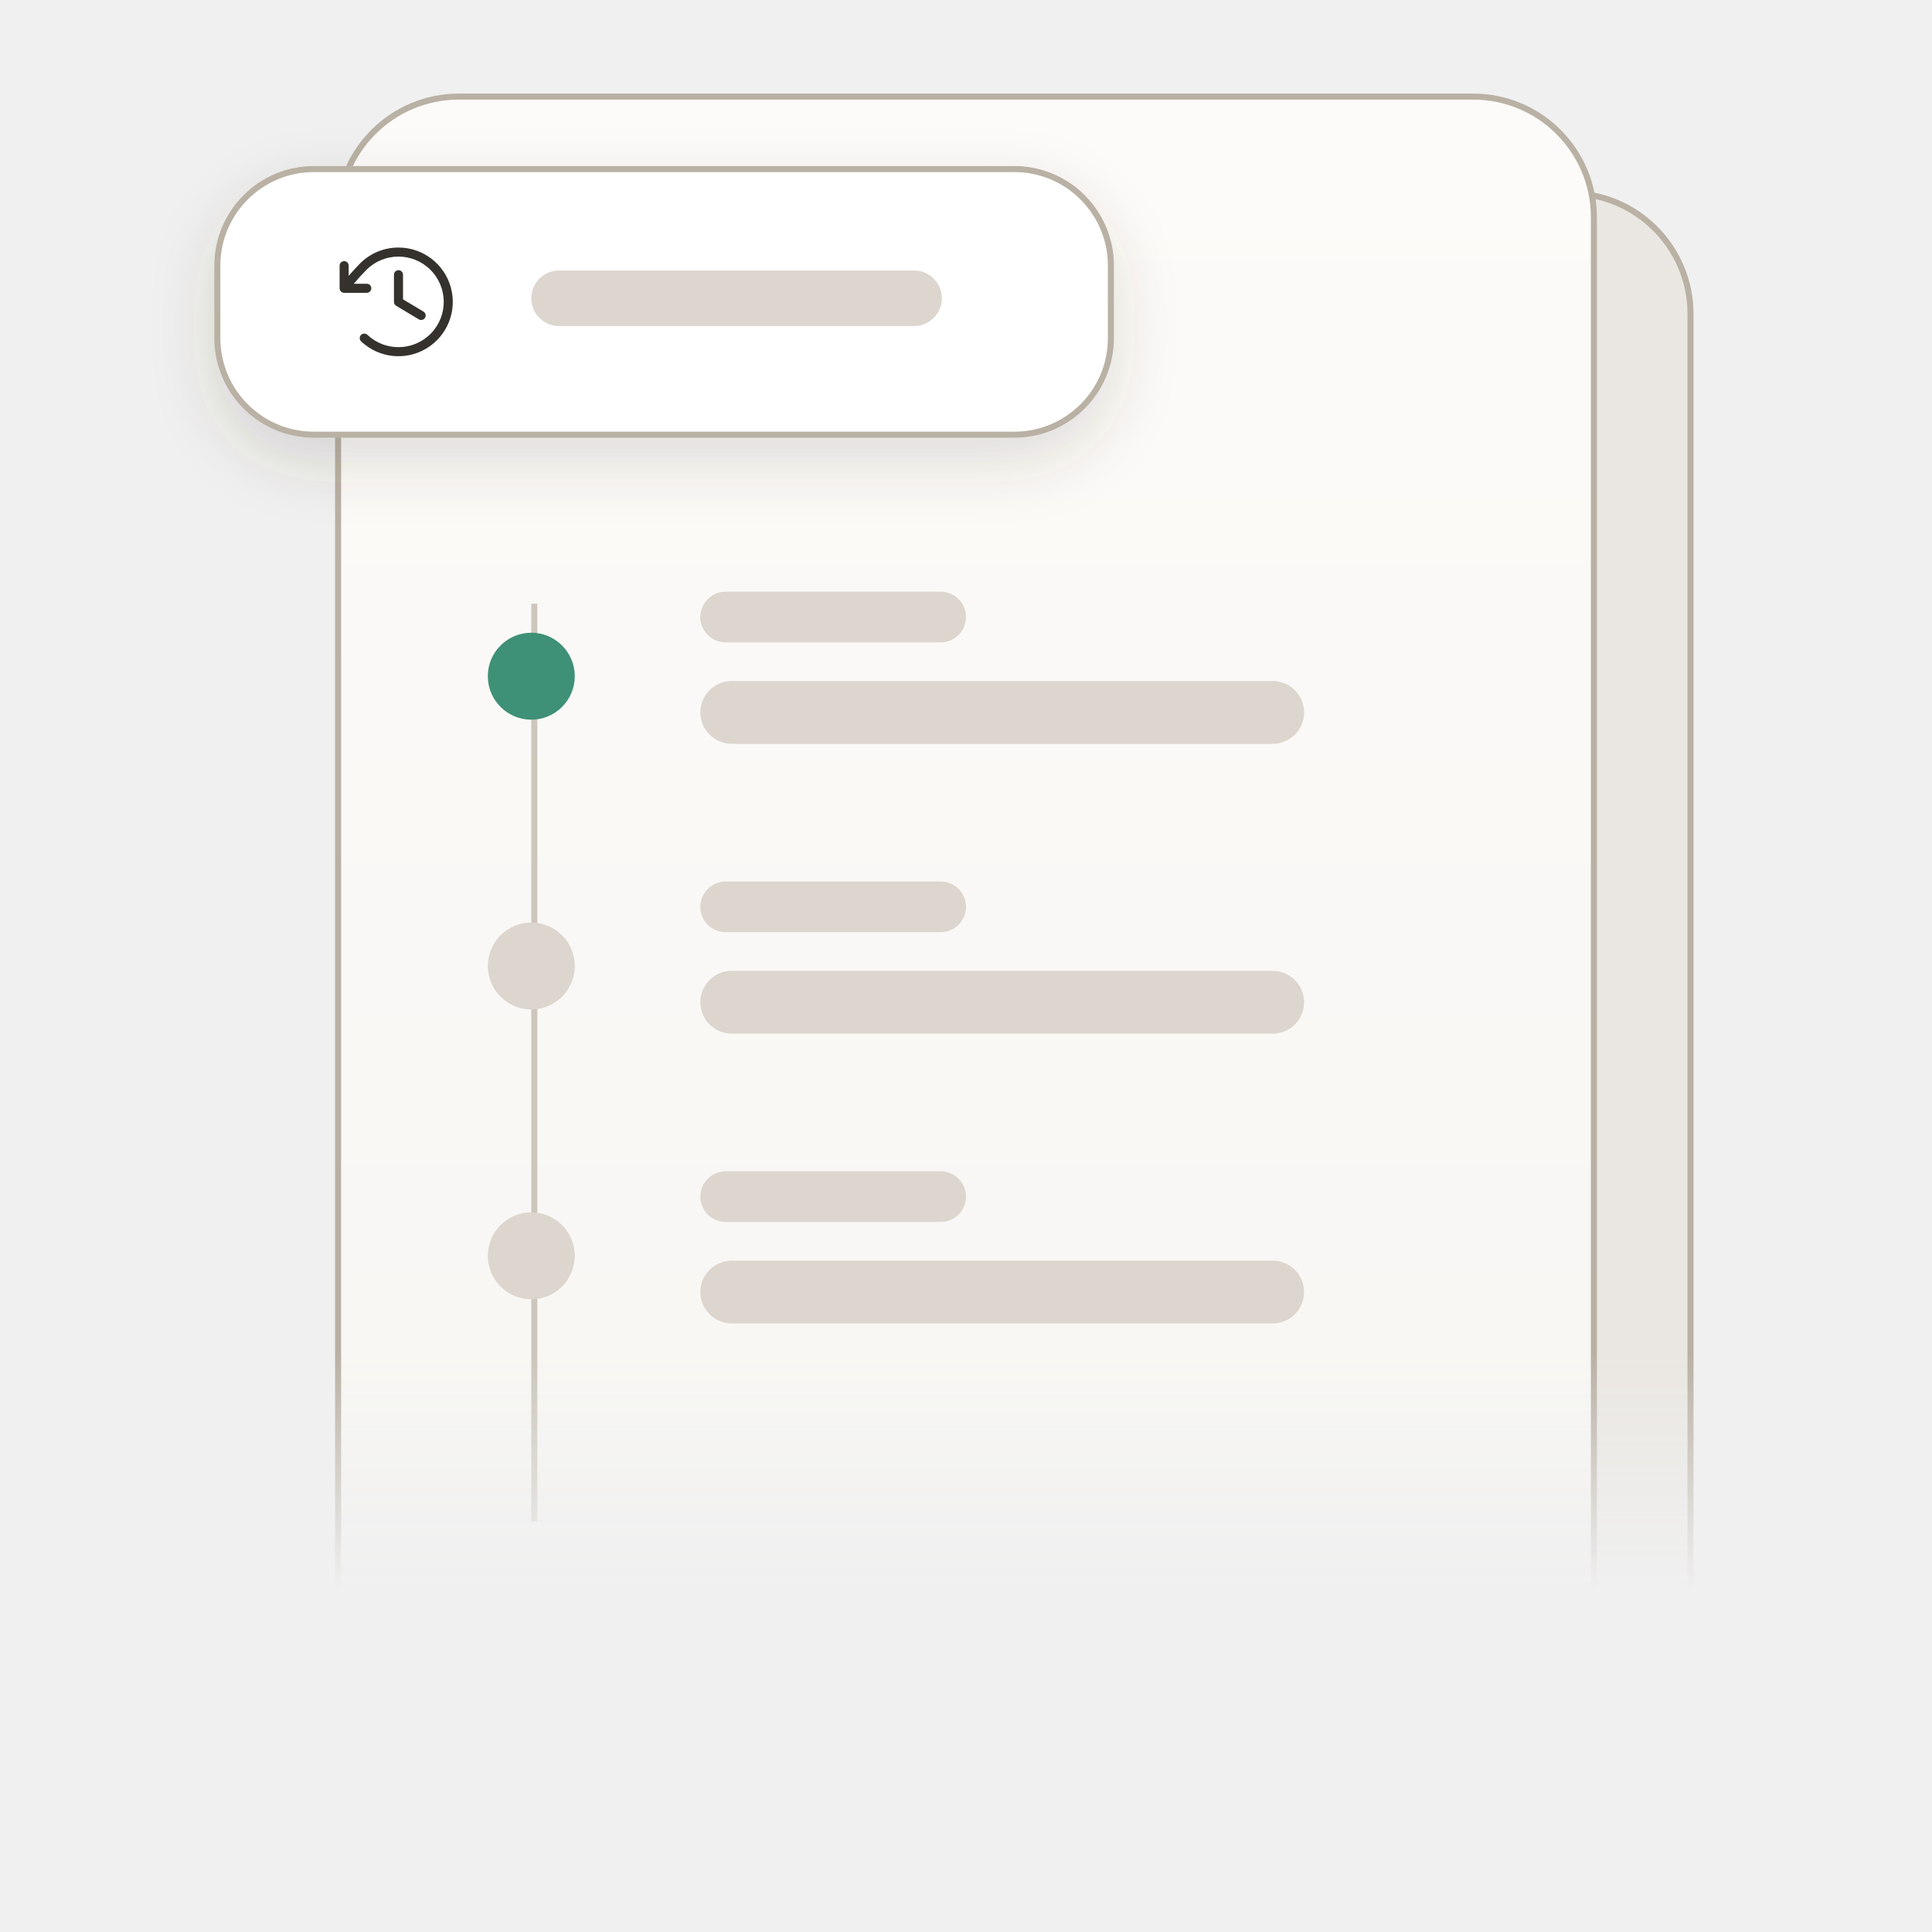
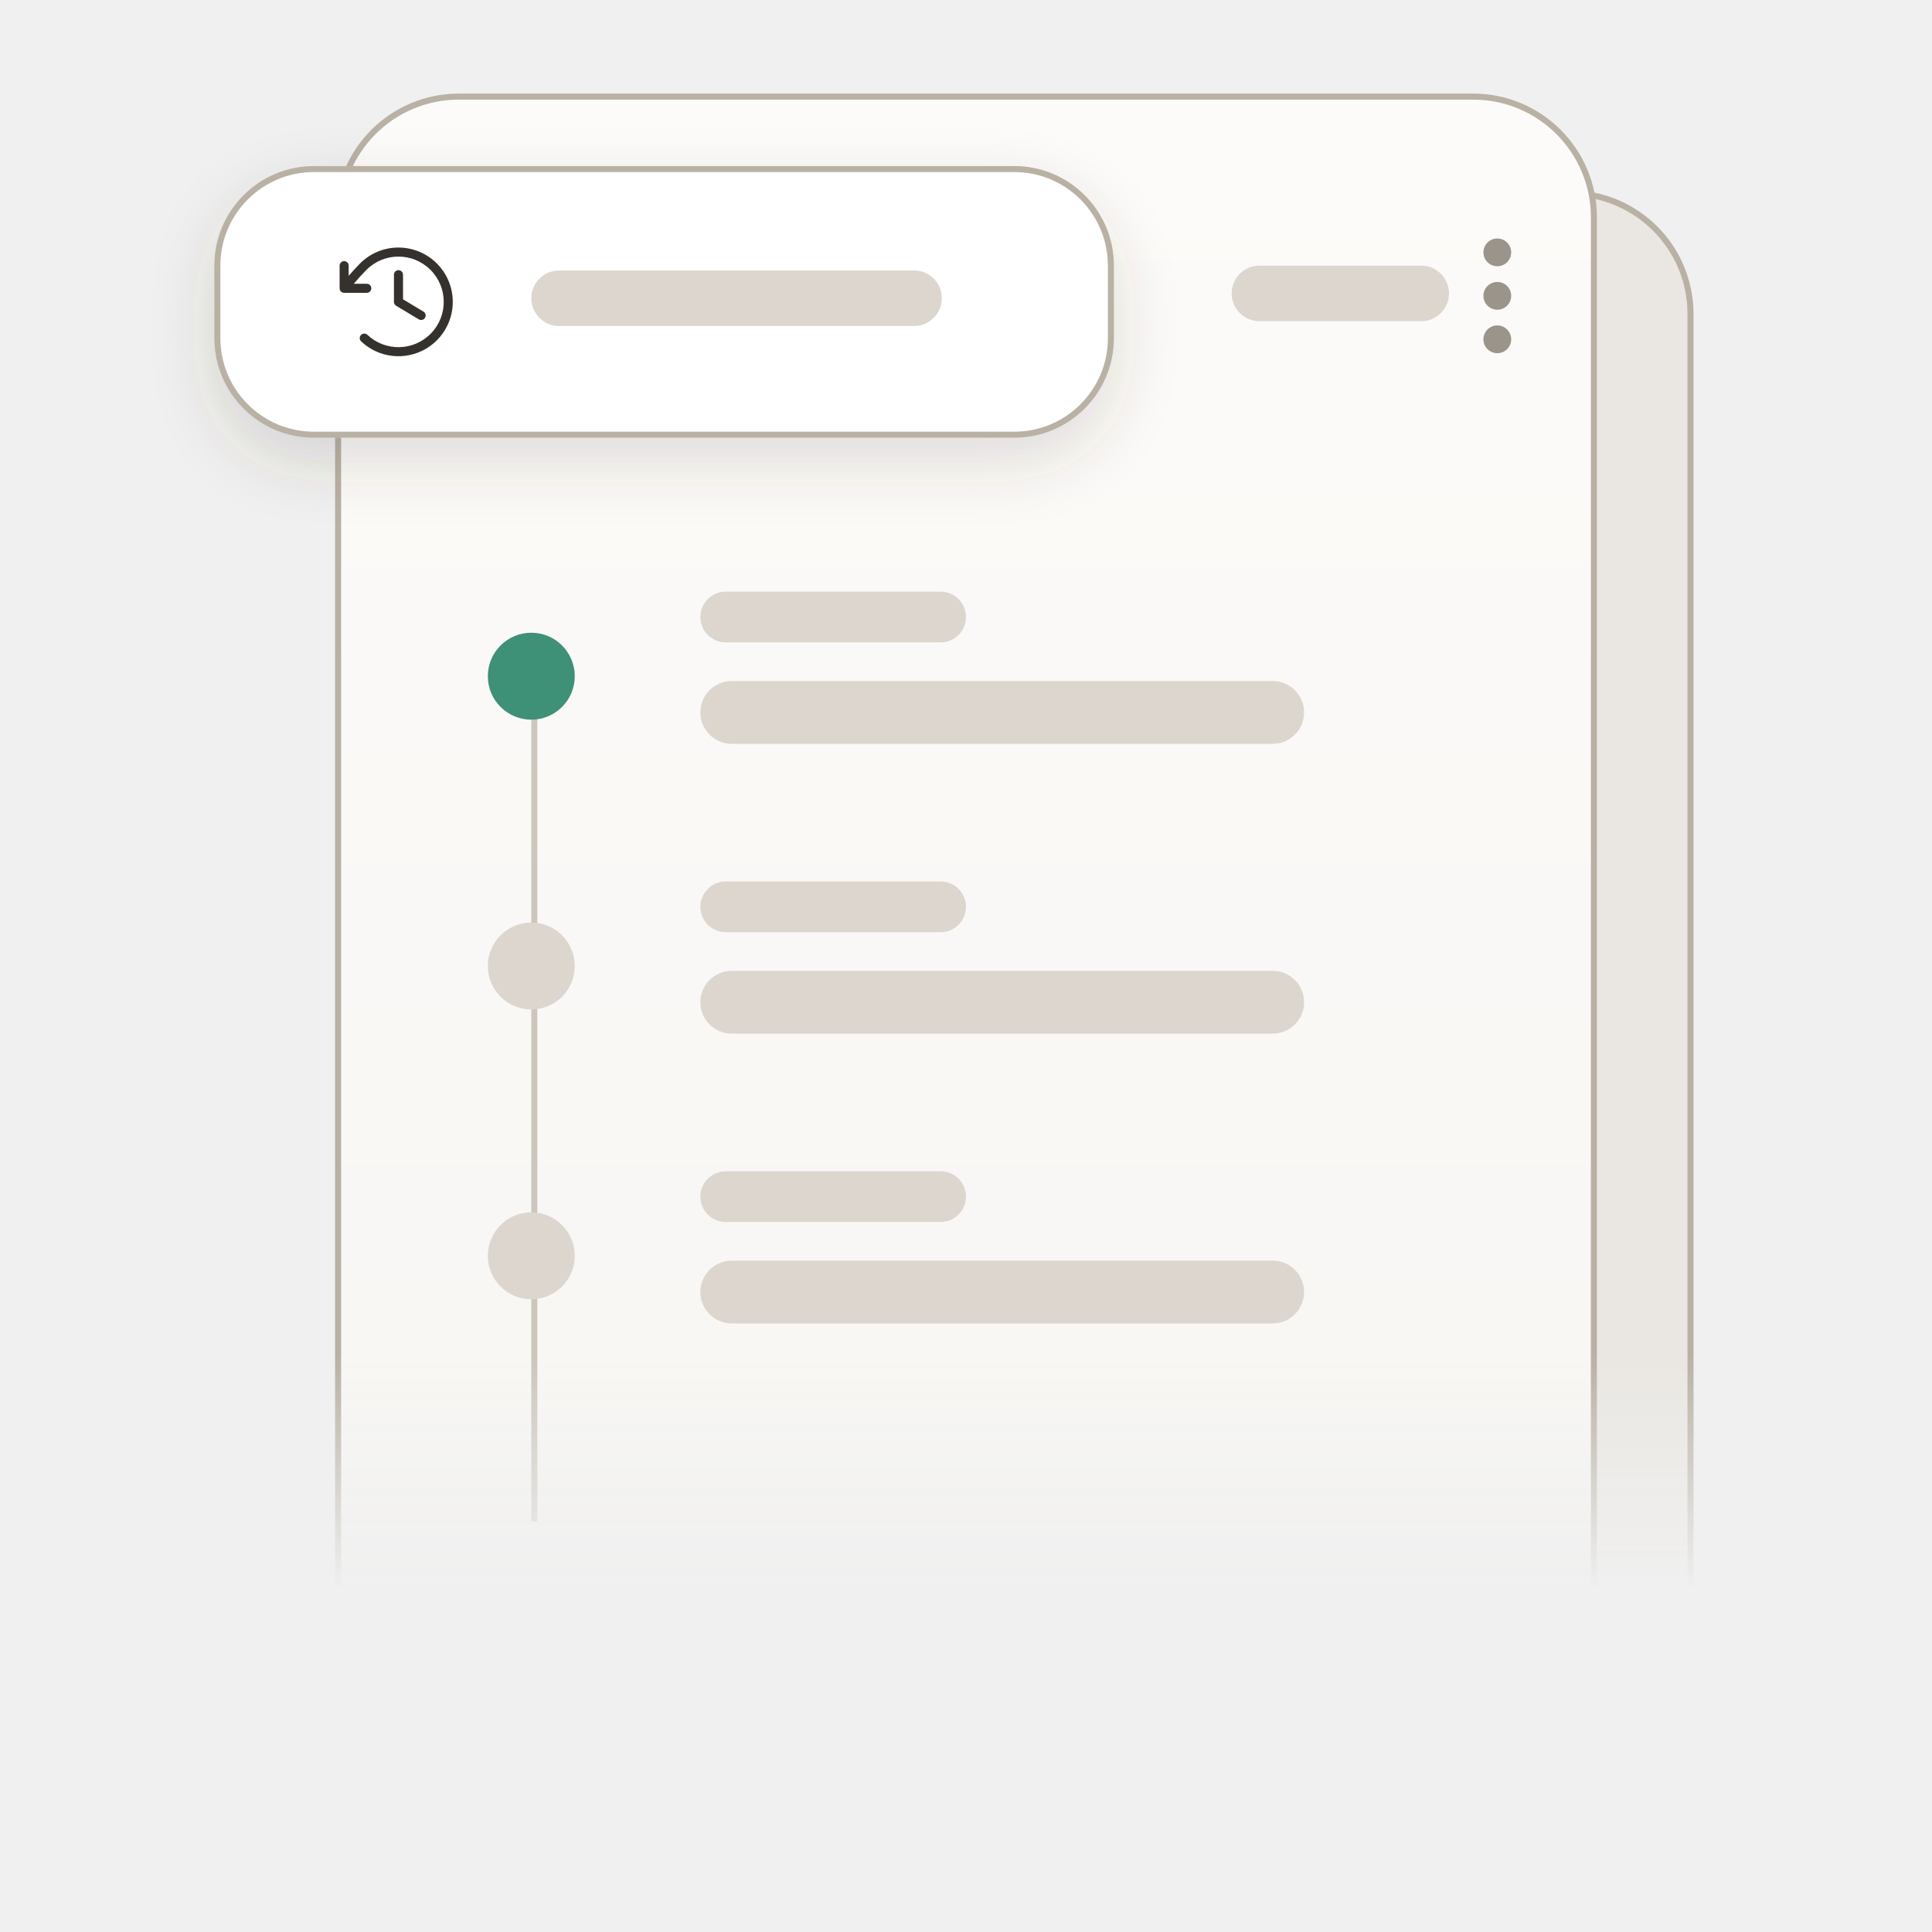
<svg xmlns="http://www.w3.org/2000/svg" viewBox="0 0 160 160" role="img" aria-label="Audit log" class="il">
  <defs>
    <linearGradient id="fadeG-audit" x1="0" y1="0" x2="0" y2="1">
      <stop offset="0.7" stop-color="#fff" />
      <stop offset="0.82" stop-color="#000" />
    </linearGradient>
    <mask id="fade-audit">
      <rect width="160" height="160" fill="url(#fadeG-audit)" />
    </mask>
    <linearGradient id="panelG-audit" x1="0" y1="0" x2="0" y2="1">
      <stop offset="0" stop-color="#FCFBF9" />
      <stop offset="1" stop-color="#F7F5F2" />
    </linearGradient>
    <filter id="lift-audit" x="-60%" y="-60%" width="220%" height="220%">
      <feDropShadow dx="0" dy="2" stdDeviation="2.6" flood-color="#4A3F33" flood-opacity="0.16" />
    </filter>
    <filter id="liftL-audit" x="-60%" y="-60%" width="220%" height="220%">
      <feDropShadow dx="0" dy="4" stdDeviation="5" flood-color="#4A3F33" flood-opacity="0.16" />
    </filter>
  </defs>
  <g mask="url(#fade-audit)">
    <rect x="36" y="16" width="104" height="152" rx="10" fill="#EAE7E2" stroke="#B9B1A4" stroke-width="0.5" />
    <path d="M28 18a10 10 0 0 1 10 -10h84a10 10 0 0 1 10 10V160H28z" fill="url(#panelG-audit)" stroke="#B9B1A4" stroke-width="0.5" />
-     <rect x="44" y="50" width="0.5" height="76" fill="#B9B1A4" opacity="0.7" />
+     <rect x="44" y="56" width="0.5" height="70" fill="#B9B1A4" opacity="0.7" />
    <circle cx="44.0" cy="56.0" r="3.6" fill="#3E9077" />
+     <circle cx="44.0" cy="80.0" r="3.6" fill="#DCD6CE" />
+     <circle cx="44.0" cy="104.0" r="3.6" fill="#DCD6CE" />
    <rect x="58.0" y="49.0" width="22.0" height="4.2" rx="2.10" fill="#DCD6CE" />
    <rect x="58.0" y="56.4" width="50.0" height="5.2" rx="2.60" fill="#DCD6CE" />
-     <circle cx="44.0" cy="80.0" r="3.6" fill="#DCD6CE" />
    <rect x="58.0" y="73.0" width="22.0" height="4.2" rx="2.10" fill="#DCD6CE" />
    <rect x="58.0" y="80.4" width="50.0" height="5.2" rx="2.60" fill="#DCD6CE" />
-     <circle cx="44.0" cy="104.0" r="3.6" fill="#DCD6CE" />
    <rect x="58.0" y="97.0" width="22.0" height="4.2" rx="2.10" fill="#DCD6CE" />
    <rect x="58.0" y="104.4" width="50.0" height="5.2" rx="2.60" fill="#DCD6CE" />
+     <rect x="102.0" y="22.0" width="18.0" height="4.6" rx="2.30" fill="#DCD6CE" />
+     <circle cx="124.0" cy="20.9" r="1.15" fill="#9B948A" />
+     <circle cx="124.0" cy="24.5" r="1.15" fill="#9B948A" />
+     <circle cx="124.0" cy="28.1" r="1.15" fill="#9B948A" />
  </g>
  <g filter="url(#lift-audit)">
    <rect x="18.0" y="14.0" width="74.0" height="22.0" rx="8.0" fill="#FFFFFF" stroke="#B9B1A4" stroke-width="0.5" />
  </g>
  <g transform="translate(27.00 19.00) scale(0.04688)" fill="#35322D">
    <path d="M136,80v43.47l36.12,21.67a8,8,0,0,1-8.24,13.72l-40-24A8,8,0,0,1,120,128V80a8,8,0,0,1,16,0Zm-8-48A95.44,95.44,0,0,0,60.08,60.15C52.81,67.51,46.35,74.59,40,82V64a8,8,0,0,0-16,0v40a8,8,0,0,0,8,8H72a8,8,0,0,0,0-16H49c7.15-8.42,14.27-16.35,22.39-24.57a80,80,0,1,1,1.66,114.75,8,8,0,1,0-11,11.64A96,96,0,1,0,128,32Z" />
  </g>
  <rect x="44.0" y="22.4" width="34.0" height="4.6" rx="2.30" fill="#DCD6CE" />
</svg>
